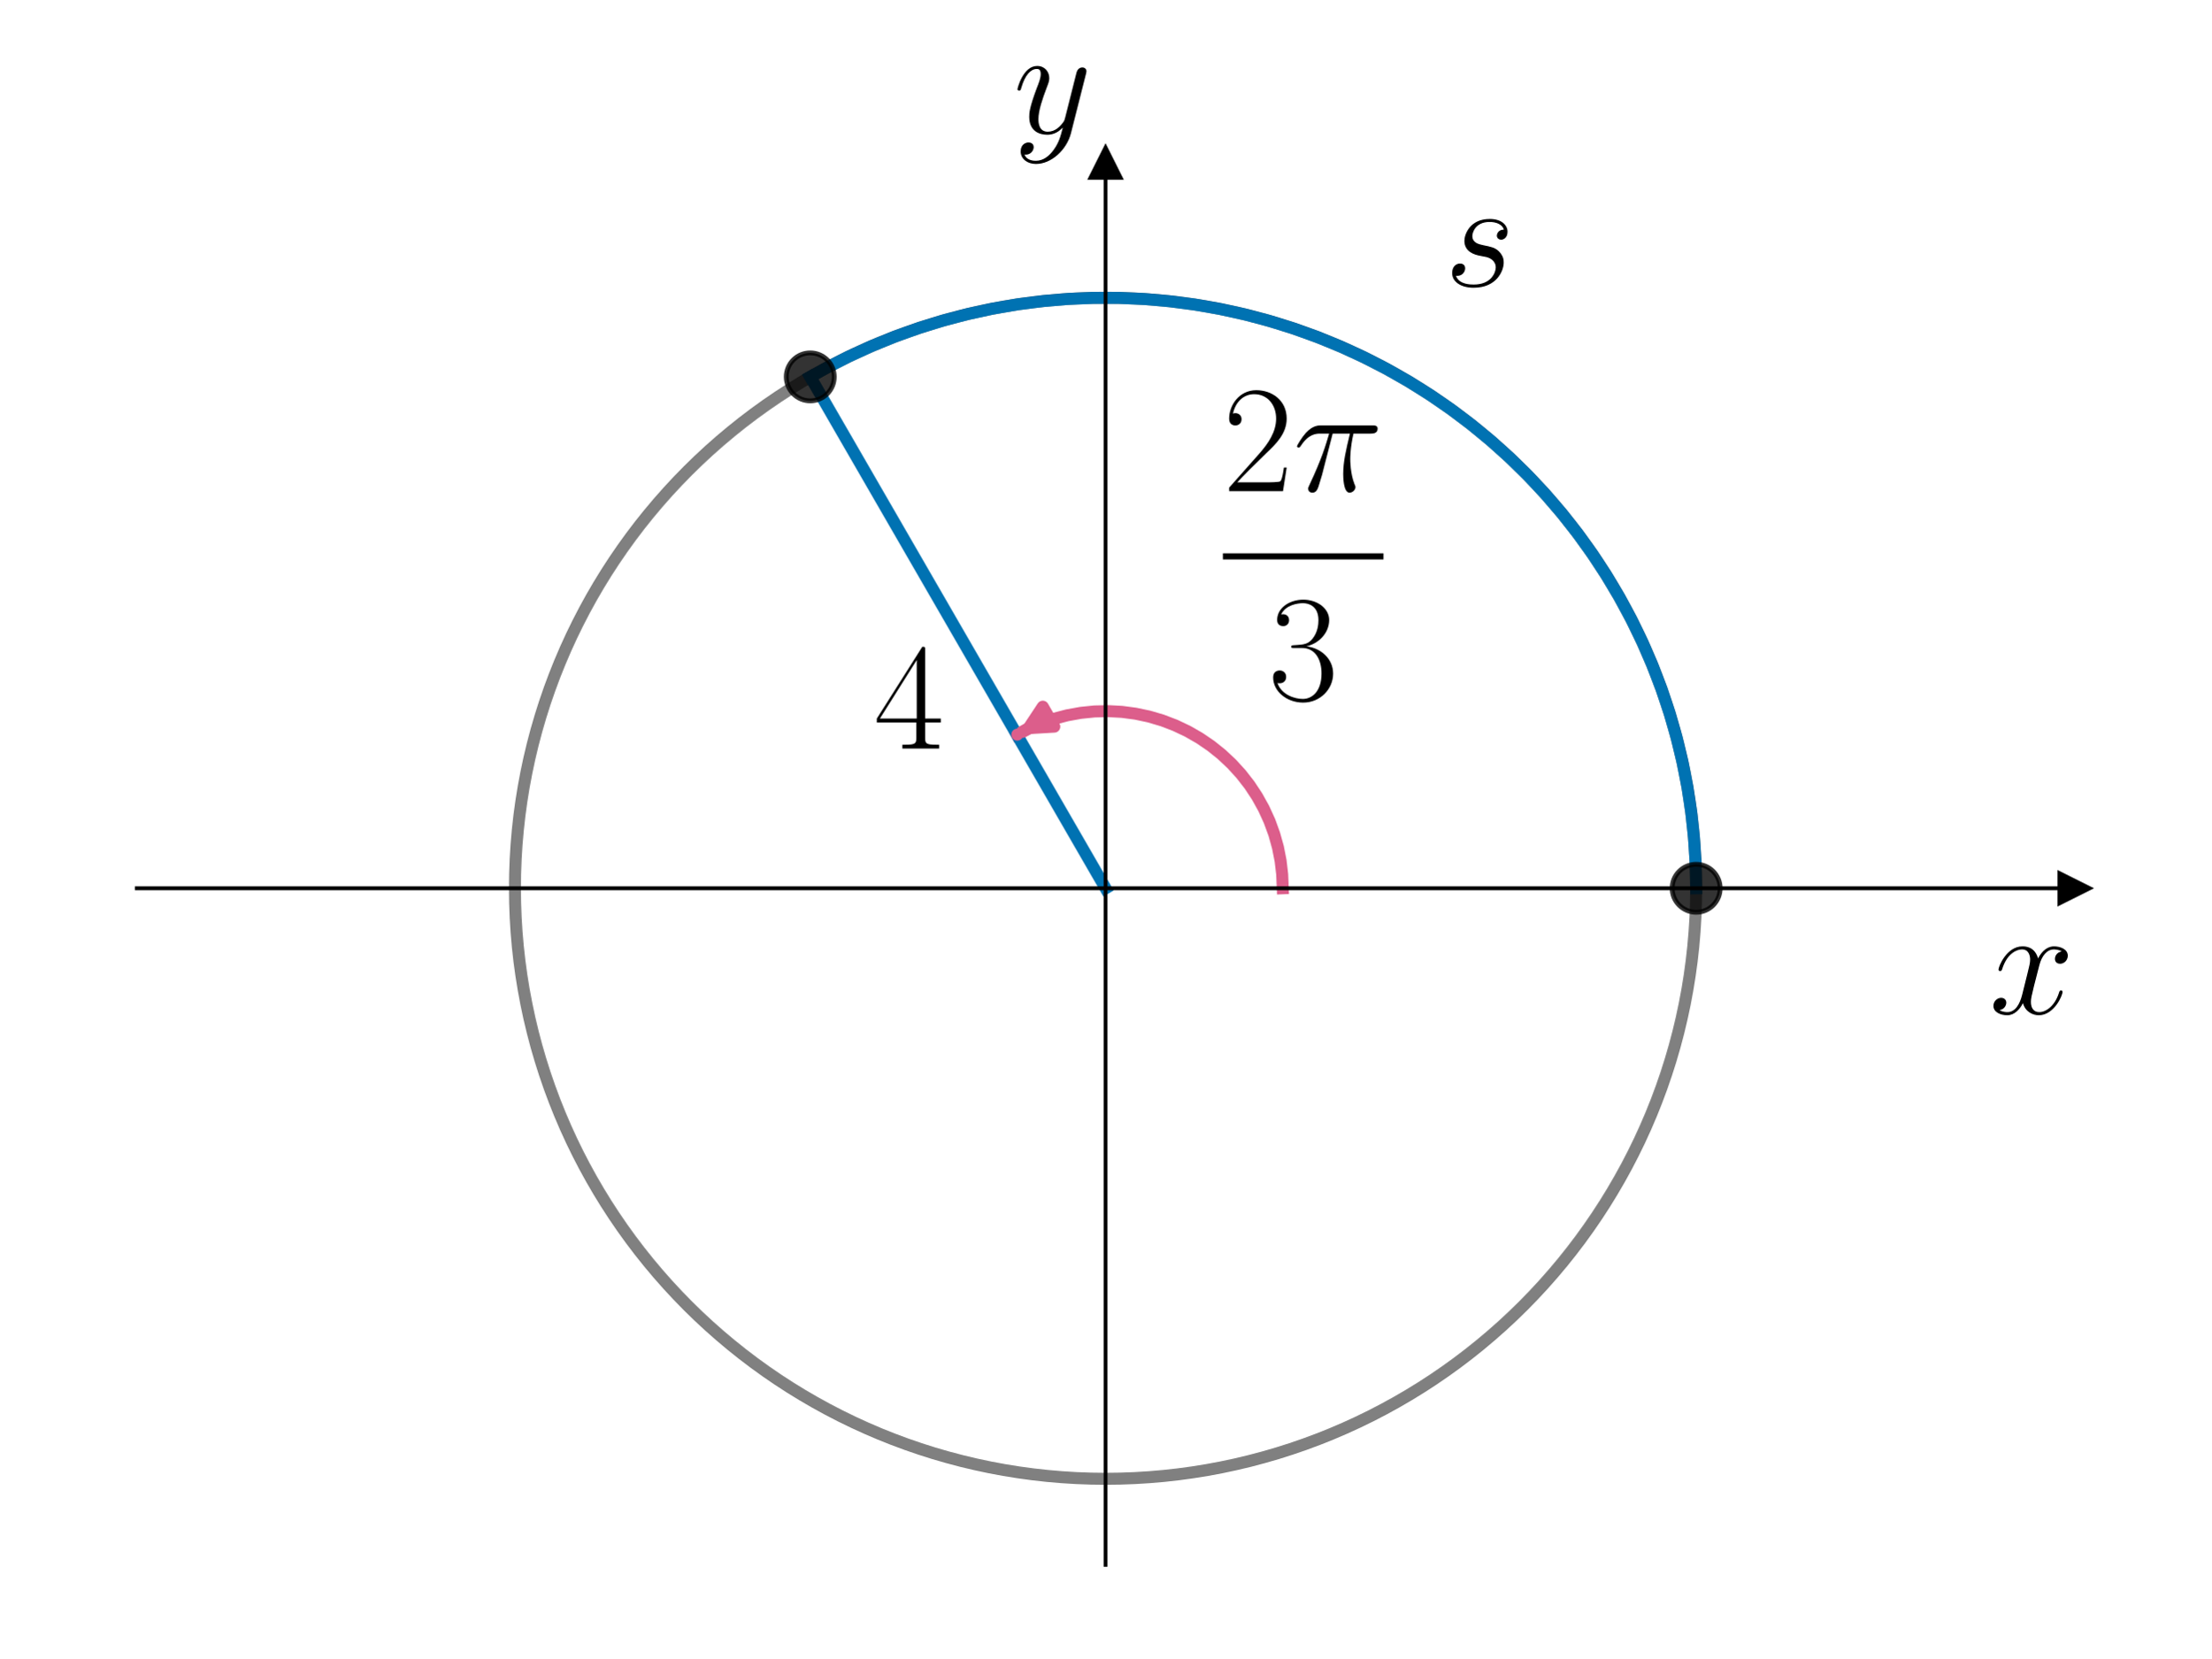
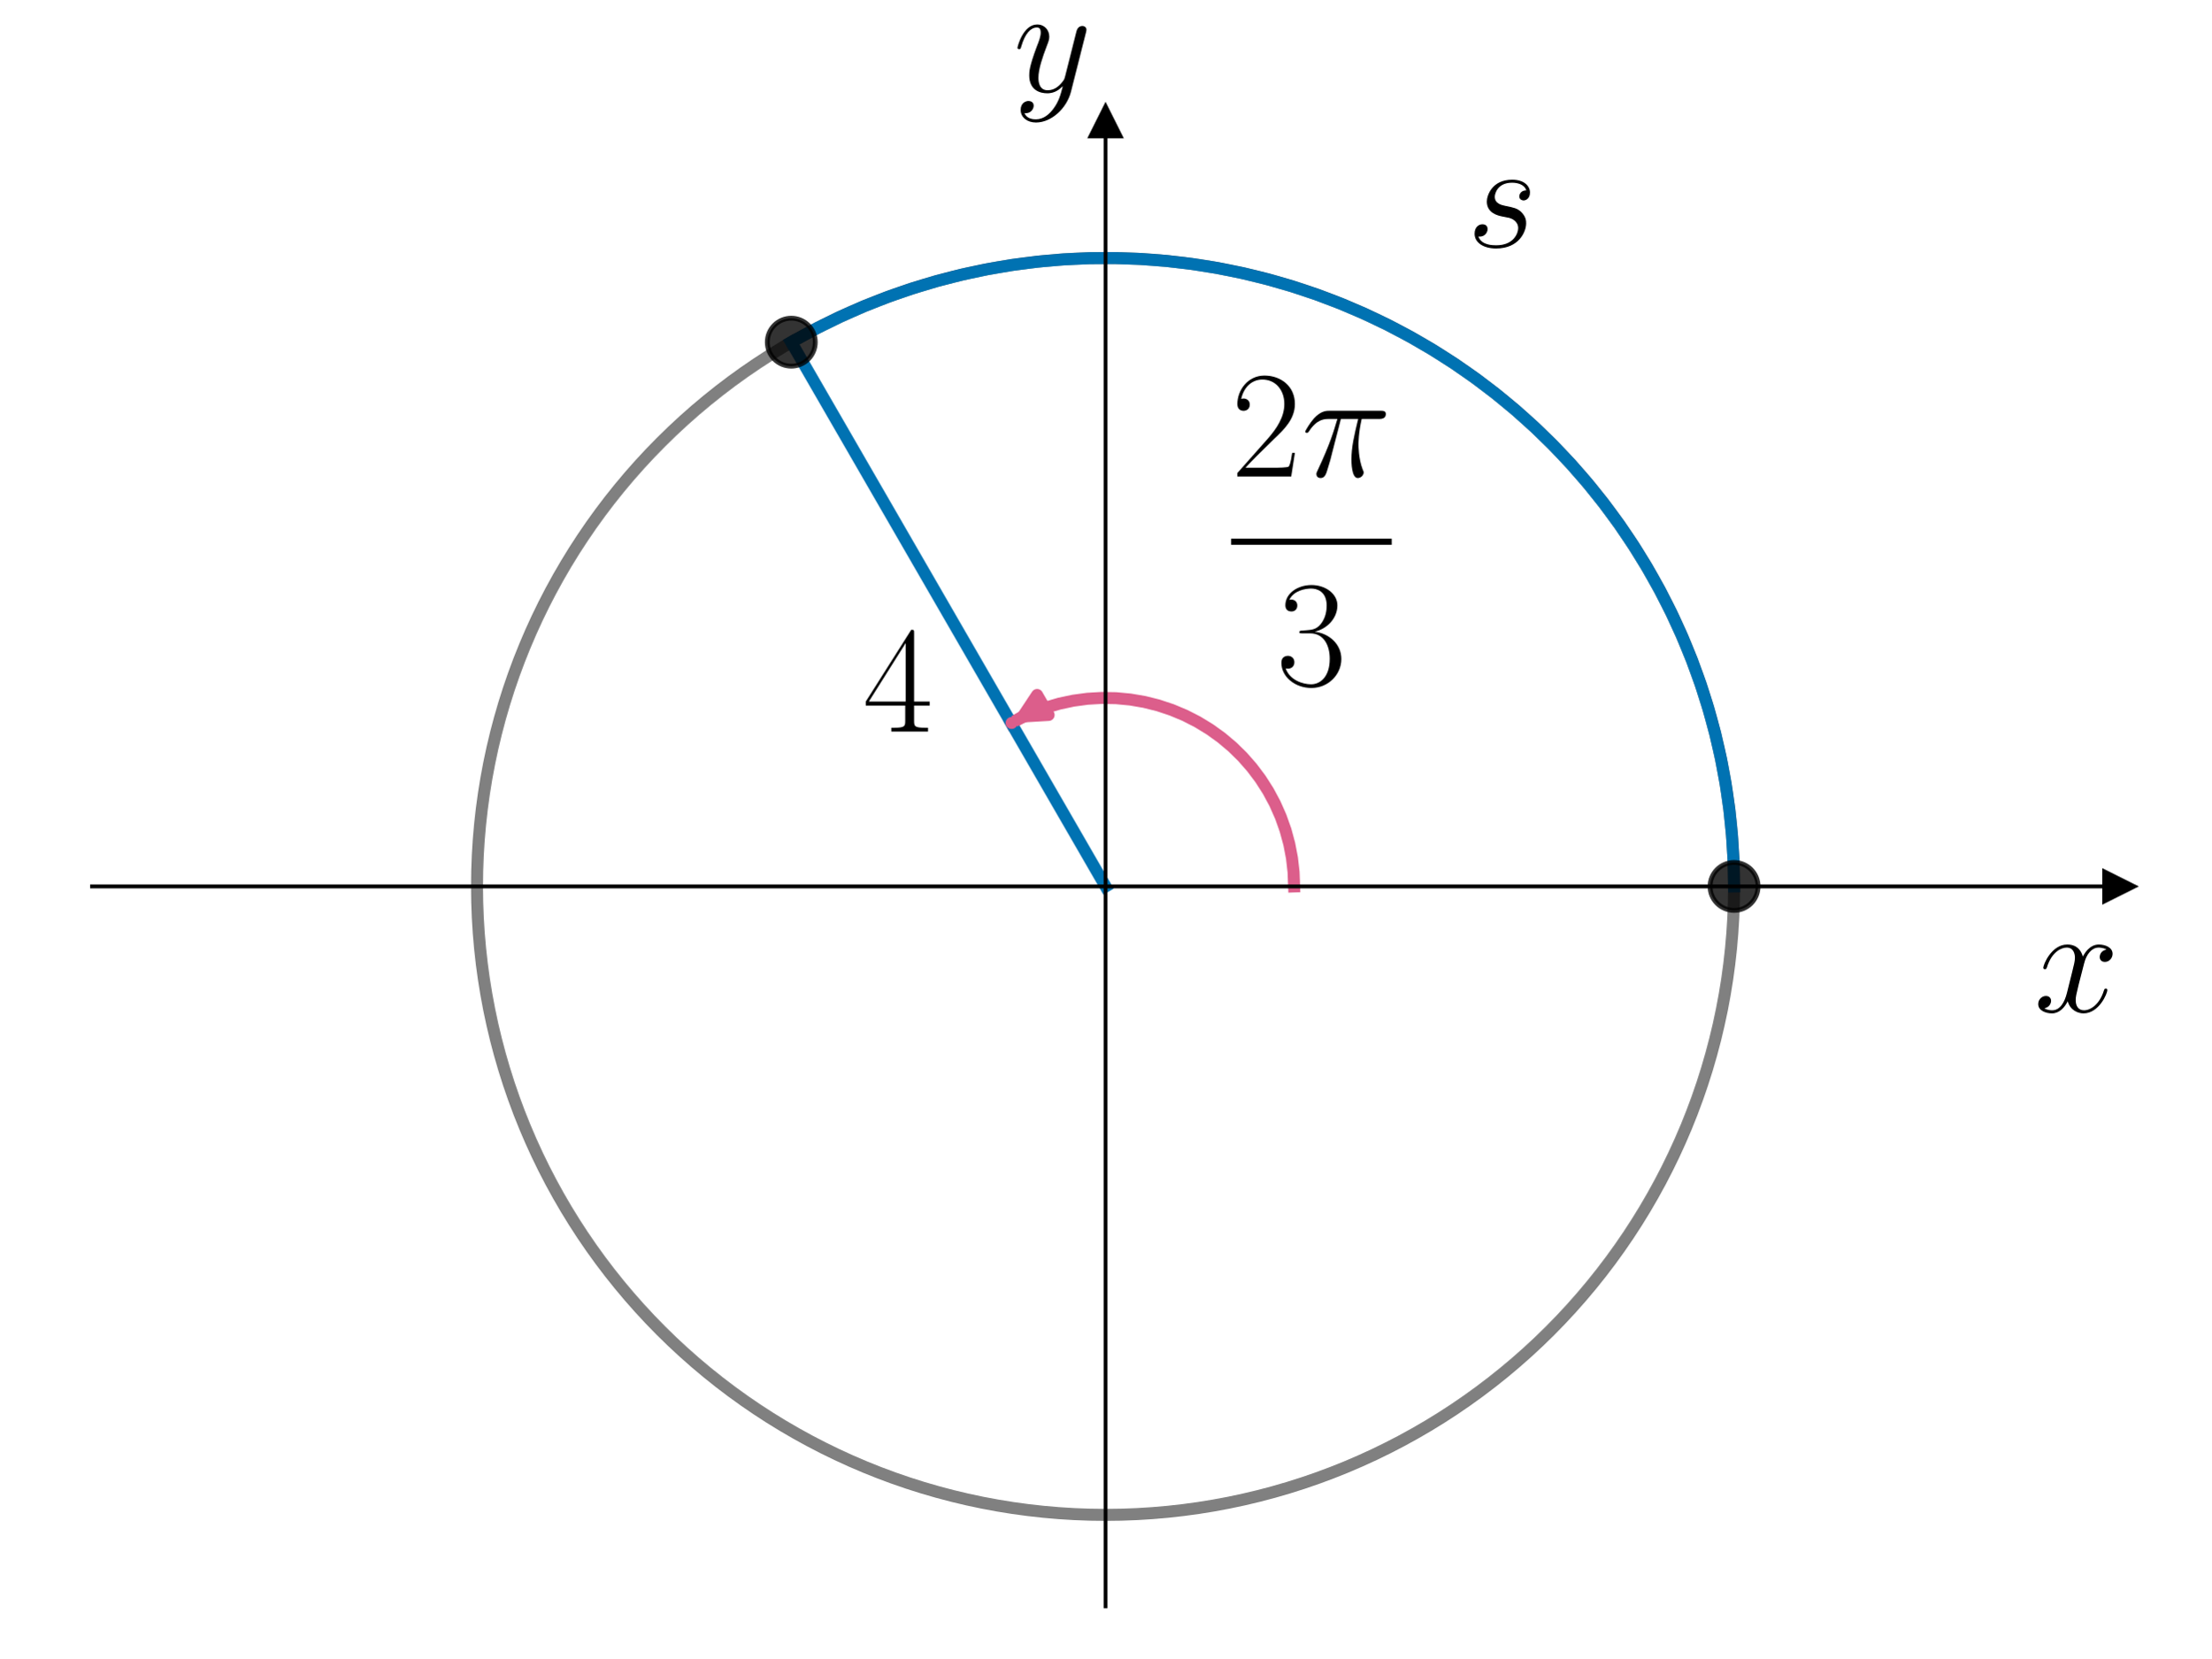
<svg xmlns="http://www.w3.org/2000/svg" xmlns:xlink="http://www.w3.org/1999/xlink" width="460.8pt" height="345.6pt" viewBox="0 0 460.8 345.6" version="1.1">
  <defs>
    <style type="text/css">*{stroke-linejoin: round; stroke-linecap: butt}</style>
  </defs>
  <g id="figure_1">
    <g id="patch_1">
      <path d="M 0 345.6  L 460.8 345.6  L 460.8 0  L 0 0  L 0 345.6  z " style="fill: none" />
    </g>
    <g id="axes_1">
      <g id="patch_2">
-         <path d="M 28.512 326.16  L 432.288 326.16  L 432.288 33.97  L 28.512 33.97  L 28.512 326.16  z " style="fill: none" />
+         <path d="M 19.18 334.8  L 441.62 334.8  L 441.62 25.33  L 19.18 25.33  L 19.18 334.8  z " style="fill: none" />
      </g>
      <g id="patch_3">
-         <path d="M 230.4 308.232  C 263.044 308.232 294.355 295.263 317.437 272.18  C 340.519 249.098 353.489 217.787 353.489 185.143  C 353.489 152.5 340.519 121.189 317.437 98.106  C 294.355 75.024 263.044 62.054 230.4 62.054  C 197.756 62.054 166.445 75.024 143.363 98.106  C 120.281 121.189 107.311 152.5 107.311 185.143  C 107.311 217.787 120.281 249.098 143.363 272.18  C 166.445 295.263 197.756 308.232 230.4 308.232  L 230.4 308.232  z " clip-path="url(#pd60e99b29b)" style="fill: none; stroke: #808080; stroke-width: 2.5; stroke-linejoin: miter" />
+         <path d="M 230.4 315.75  C 265.139 315.75 298.46 301.947 323.025 277.383  C 347.589 252.819 361.391 219.498 361.391 184.758  C 361.391 150.019 347.589 116.698 323.025 92.133  C 298.46 67.569 265.139 53.767 230.4 53.767  C 195.661 53.767 162.34 67.569 137.775 92.133  C 113.211 116.698 99.409 150.019 99.409 184.758  C 99.409 219.498 113.211 252.819 137.775 277.383  C 162.34 301.947 195.661 315.75 230.4 315.75  L 230.4 315.75  z " clip-path="url(#p40ae0b6bfb)" style="fill: none; stroke: #808080; stroke-width: 2.5; stroke-linejoin: miter" />
      </g>
      <g id="matplotlib.axis_1">
        <g id="text_1">
-           <g transform="translate(414.5492 211.2824) scale(0.32 -0.32)">
+           <g transform="translate(423.8815 210.8974) scale(0.32 -0.32)">
            <defs>
              <path id="CMMI12-78" d="M 3034 2606  C 2829 2567 2752 2414 2752 2293  C 2752 2139 2874 2088 2963 2088  C 3155 2088 3290 2254 3290 2427  C 3290 2695 2982 2816 2714 2816  C 2323 2816 2106 2433 2048 2312  C 1901 2816 1504 2816 1389 2816  C 736 2816 390 1980 390 1839  C 390 1814 416 1782 461 1782  C 512 1782 525 1820 538 1846  C 755 2555 1184 2689 1370 2689  C 1658 2689 1715 2420 1715 2267  C 1715 2127 1677 1980 1600 1673  L 1382 798  C 1286 415 1101 64 762 64  C 730 64 570 64 435 147  C 666 192 717 383 717 460  C 717 588 621 664 499 664  C 346 664 179 530 179 326  C 179 57 480 -64 755 -64  C 1062 -64 1280 179 1414 441  C 1517 64 1837 -64 2074 -64  C 2726 -64 3072 773 3072 913  C 3072 945 3046 971 3008 971  C 2950 971 2944 939 2925 888  C 2752 326 2381 64 2093 64  C 1869 64 1747 230 1747 492  C 1747 632 1773 734 1875 1156  L 2099 2024  C 2195 2408 2413 2689 2707 2689  C 2720 2689 2899 2689 3034 2606  z " transform="scale(0.015625)" />
            </defs>
            <use xlink:href="#CMMI12-78" transform="scale(0.996264)" />
          </g>
        </g>
      </g>
      <g id="matplotlib.axis_2">
        <g id="text_2">
-           <g transform="translate(211.1795 27.76909) scale(0.32 -0.32)">
+           <g transform="translate(211.1795 19.12909) scale(0.32 -0.32)">
            <defs>
              <path id="CMMI12-79" d="M 1683 -700  C 1510 -939 1261 -1152 947 -1152  C 870 -1152 563 -1152 467 -889  C 486 -895 518 -895 531 -895  C 723 -895 851 -729 851 -582  C 851 -435 730 -384 634 -384  C 531 -384 307 -458 307 -759  C 307 -1071 582 -1286 947 -1286  C 1587 -1286 2234 -700 2413 6  L 3040 2485  C 3046 2517 3059 2556 3059 2594  C 3059 2689 2982 2753 2886 2753  C 2829 2753 2694 2727 2643 2535  L 2170 658  C 2138 543 2138 530 2086 460  C 1958 281 1747 64 1440 64  C 1082 64 1050 415 1050 588  C 1050 952 1222 1443 1395 1903  C 1466 2088 1504 2178 1504 2305  C 1504 2574 1312 2816 998 2816  C 410 2816 173 1890 173 1839  C 173 1814 198 1782 243 1782  C 301 1782 307 1807 333 1897  C 486 2433 730 2689 979 2689  C 1037 2689 1146 2689 1146 2478  C 1146 2312 1075 2127 979 1884  C 666 1047 666 837 666 683  C 666 77 1101 -64 1421 -64  C 1606 -64 1837 -6 2061 230  L 2067 224  C 1971 -147 1907 -392 1683 -700  z " transform="scale(0.015625)" />
            </defs>
            <use xlink:href="#CMMI12-79" transform="scale(0.996264)" />
          </g>
        </g>
      </g>
      <g id="line2d_1">
        <defs>
-           <path id="ma7d0aad78e" d="M 3 0  L -3 -3  L -3 3  z " style="stroke: #000000; stroke-linejoin: miter" />
+           <path id="md57f2fb95b" d="M 3 0  L -3 -3  L -3 3  z " style="stroke: #000000; stroke-linejoin: miter" />
        </defs>
        <g>
-           <use xlink:href="#ma7d0aad78e" x="432.288" y="185.143" style="stroke: #000000; stroke-linejoin: miter" />
+           <use xlink:href="#md57f2fb95b" x="441.62" y="184.758" style="stroke: #000000; stroke-linejoin: miter" />
        </g>
      </g>
      <g id="line2d_2">
        <defs>
-           <path id="m890b57e308" d="M 0 -3  L -3 3  L 3 3  z " style="stroke: #000000; stroke-linejoin: miter" />
+           <path id="m835e9f8927" d="M 0 -3  L -3 3  L 3 3  z " style="stroke: #000000; stroke-linejoin: miter" />
        </defs>
        <g>
-           <use xlink:href="#m890b57e308" x="230.4" y="33.97" style="stroke: #000000; stroke-linejoin: miter" />
+           <use xlink:href="#m835e9f8927" x="230.4" y="25.33" style="stroke: #000000; stroke-linejoin: miter" />
        </g>
      </g>
      <g id="line2d_3">
-         <path d="M 267.327 185.143  L 267.215 182.273  L 266.881 179.421  L 266.325 176.603  L 265.553 173.837  L 264.568 171.139  L 263.376 168.525  L 261.985 166.013  L 260.403 163.616  L 258.639 161.349  L 256.704 159.227  L 254.61 157.261  L 252.37 155.463  L 249.997 153.846  L 247.505 152.417  L 244.91 151.187  L 242.227 150.162  L 239.473 149.348  L 236.663 148.752  L 233.816 148.375  L 230.948 148.221  L 228.077 148.29  L 225.22 148.582  L 222.394 149.095  L 219.616 149.826  L 216.904 150.771  L 214.274 151.924  L 211.937 153.164  L 211.937 153.164  " clip-path="url(#pd60e99b29b)" style="fill: none; stroke: #dc5e8b; stroke-width: 2.5; stroke-linecap: square" />
+         <path d="M 269.697 184.758  L 269.585 181.784  L 269.247 178.827  L 268.687 175.905  L 267.907 173.032  L 266.912 170.228  L 265.708 167.506  L 264.301 164.884  L 262.7 162.375  L 260.913 159.995  L 258.952 157.757  L 256.826 155.673  L 254.549 153.757  L 252.134 152.018  L 249.594 150.467  L 246.944 149.113  L 244.199 147.963  L 241.375 147.024  L 238.488 146.302  L 235.554 145.8  L 232.591 145.522  L 229.616 145.469  L 226.645 145.641  L 223.695 146.037  L 220.784 146.656  L 217.928 147.493  L 215.143 148.543  L 212.447 149.802  L 210.751 150.726  L 210.751 150.726  " clip-path="url(#p40ae0b6bfb)" style="fill: none; stroke: #dc5e8b; stroke-width: 2.5; stroke-linecap: square" />
      </g>
      <g id="line2d_4">
-         <path d="M 353.489 185.143  L 353.375 179.853  L 353.034 174.572  L 352.466 169.311  L 351.673 164.079  L 350.656 158.886  L 349.416 153.742  L 347.957 148.656  L 346.28 143.637  L 344.389 138.695  L 342.287 133.838  L 339.978 129.077  L 337.467 124.419  L 334.759 119.873  L 331.857 115.448  L 328.768 111.152  L 325.497 106.993  L 322.05 102.977  L 318.434 99.114  L 314.655 95.41  L 310.72 91.872  L 306.637 88.506  L 302.413 85.318  L 298.056 82.315  L 293.574 79.503  L 288.975 76.885  L 284.268 74.467  L 279.461 72.254  L 274.564 70.25  L 269.585 68.458  L 264.534 66.882  L 259.419 65.524  L 254.251 64.387  L 249.039 63.474  L 243.792 62.785  L 238.521 62.322  L 233.235 62.087  L 227.943 62.079  L 222.656 62.298  L 217.383 62.744  L 212.135 63.417  L 206.92 64.315  L 201.748 65.435  L 196.63 66.777  L 191.573 68.338  L 186.589 70.115  L 181.686 72.104  L 176.872 74.303  L 172.158 76.706  L 168.856 78.545  L 168.856 78.545  " clip-path="url(#pd60e99b29b)" style="fill: none; stroke: #0072b2; stroke-width: 2.5; stroke-linecap: square" />
+         <path d="M 361.391 184.758  L 361.282 179.396  L 360.952 174.043  L 360.404 168.708  L 359.638 163.4  L 358.656 158.127  L 357.458 152.899  L 356.047 147.725  L 354.426 142.613  L 352.597 137.571  L 350.563 132.609  L 348.328 127.733  L 345.894 122.954  L 343.268 118.278  L 340.452 113.714  L 337.451 109.268  L 334.271 104.949  L 330.917 100.764  L 327.395 96.72  L 323.71 92.823  L 319.868 89.081  L 315.877 85.499  L 311.742 82.083  L 307.471 78.839  L 303.07 75.773  L 298.548 72.89  L 293.912 70.194  L 289.169 67.69  L 284.327 65.383  L 279.396 63.275  L 274.382 61.371  L 269.294 59.674  L 264.141 58.187  L 258.932 56.912  L 253.674 55.851  L 248.378 55.006  L 243.052 54.379  L 237.704 53.971  L 232.344 53.781  L 226.981 53.812  L 221.624 54.061  L 216.281 54.53  L 210.962 55.217  L 205.676 56.121  L 200.431 57.241  L 195.236 58.575  L 190.1 60.12  L 185.032 61.874  L 180.04 63.834  L 175.132 65.997  L 170.317 68.359  L 165.602 70.916  L 164.904 71.316  L 164.904 71.316  " clip-path="url(#p40ae0b6bfb)" style="fill: none; stroke: #0072b2; stroke-width: 2.5; stroke-linecap: square" />
      </g>
      <g id="line2d_5">
-         <path d="M 230.4 185.143  L 168.856 78.545  " clip-path="url(#pd60e99b29b)" style="fill: none; stroke: #0072b2; stroke-width: 2.5; stroke-linecap: square" />
+         <path d="M 230.4 184.758  L 164.904 71.316  " clip-path="url(#p40ae0b6bfb)" style="fill: none; stroke: #0072b2; stroke-width: 2.5; stroke-linecap: square" />
      </g>
      <g id="line2d_6">
        <defs>
-           <path id="mc8e56e1d5a" d="M 0 5  C 1.326 5 2.598 4.473 3.536 3.536  C 4.473 2.598 5 1.326 5 0  C 5 -1.326 4.473 -2.598 3.536 -3.536  C 2.598 -4.473 1.326 -5 0 -5  C -1.326 -5 -2.598 -4.473 -3.536 -3.536  C -4.473 -2.598 -5 -1.326 -5 0  C -5 1.326 -4.473 2.598 -3.536 3.536  C -2.598 4.473 -1.326 5 0 5  z " style="stroke: #000000; stroke-opacity: 0.8" />
+           <path id="m5769be79a4" d="M 0 5  C 1.326 5 2.598 4.473 3.536 3.536  C 4.473 2.598 5 1.326 5 0  C 5 -1.326 4.473 -2.598 3.536 -3.536  C 2.598 -4.473 1.326 -5 0 -5  C -1.326 -5 -2.598 -4.473 -3.536 -3.536  C -4.473 -2.598 -5 -1.326 -5 0  C -5 1.326 -4.473 2.598 -3.536 3.536  C -2.598 4.473 -1.326 5 0 5  z " style="stroke: #000000; stroke-opacity: 0.8" />
        </defs>
-         <g clip-path="url(#pd60e99b29b)">
-           <use xlink:href="#mc8e56e1d5a" x="353.489" y="185.143" style="fill-opacity: 0.8; stroke: #000000; stroke-opacity: 0.8" />
+         <g clip-path="url(#p40ae0b6bfb)">
+           <use xlink:href="#m5769be79a4" x="361.391" y="184.758" style="fill-opacity: 0.8; stroke: #000000; stroke-opacity: 0.8" />
        </g>
      </g>
      <g id="line2d_7">
-         <g clip-path="url(#pd60e99b29b)">
-           <use xlink:href="#mc8e56e1d5a" x="168.856" y="78.545" style="fill-opacity: 0.8; stroke: #000000; stroke-opacity: 0.8" />
+         <g clip-path="url(#p40ae0b6bfb)">
+           <use xlink:href="#m5769be79a4" x="164.904" y="71.316" style="fill-opacity: 0.8; stroke: #000000; stroke-opacity: 0.8" />
        </g>
      </g>
      <g id="patch_4">
-         <path d="M 230.4 326.16  L 230.4 33.97  " style="fill: none; stroke: #000000; stroke-width: 0.8; stroke-linejoin: miter; stroke-linecap: square" />
+         <path d="M 230.4 334.8  L 230.4 25.33  " style="fill: none; stroke: #000000; stroke-width: 0.8; stroke-linejoin: miter; stroke-linecap: square" />
      </g>
      <g id="patch_5">
-         <path d="M 432.288 326.16  L 432.288 33.97  " style="fill: none" />
+         <path d="M 441.62 334.8  L 441.62 25.33  " style="fill: none" />
      </g>
      <g id="patch_6">
-         <path d="M 28.512 185.143  L 432.288 185.143  " style="fill: none; stroke: #000000; stroke-width: 0.8; stroke-linejoin: miter; stroke-linecap: square" />
+         <path d="M 19.18 184.758  L 441.62 184.758  " style="fill: none; stroke: #000000; stroke-width: 0.8; stroke-linejoin: miter; stroke-linecap: square" />
      </g>
      <g id="patch_7">
-         <path d="M 28.512 33.97  L 432.288 33.97  " style="fill: none" />
+         <path d="M 19.18 25.33  L 441.62 25.33  " style="fill: none" />
      </g>
      <g id="patch_8">
-         <path d="M 212.002 153.126  Q 211.969 153.145 214.359 151.769  " style="fill: none; stroke: #dc5e8b; stroke-width: 2.5; stroke-linecap: round" />
-         <path d="M 219.716 151.453  L 214.359 151.769  L 217.32 147.293  z " style="fill: #dc5e8b; stroke: #dc5e8b; stroke-width: 2.5; stroke-linecap: round" />
+         <path d="M 210.821 150.686  Q 210.786 150.706 213.173 149.331  " style="fill: none; stroke: #dc5e8b; stroke-width: 2.5; stroke-linecap: round" />
+         <path d="M 218.531 149.015  L 213.173 149.331  L 216.135 144.855  z " style="fill: #dc5e8b; stroke: #dc5e8b; stroke-width: 2.5; stroke-linecap: round" />
      </g>
      <g id="text_3">
-         <g transform="translate(182.095 156.0143) scale(0.32 -0.32)">
+         <g transform="translate(179.7892 152.4766) scale(0.32 -0.32)">
          <defs>
            <path id="CMR17-34" d="M 2150 4122  C 2150 4256 2144 4256 2029 4256  L 128 1254  L 128 1088  L 1779 1088  L 1779 457  C 1779 224 1766 160 1318 160  L 1197 160  L 1197 0  C 1402 0 1747 0 1965 0  C 2182 0 2528 0 2733 0  L 2733 160  L 2611 160  C 2163 160 2150 224 2150 457  L 2150 1088  L 2803 1088  L 2803 1254  L 2150 1254  L 2150 4122  z M 1798 3703  L 1798 1254  L 256 1254  L 1798 3703  z " transform="scale(0.015625)" />
          </defs>
          <use xlink:href="#CMR17-34" transform="scale(0.996264)" />
        </g>
      </g>
      <g id="text_4">
-         <g transform="translate(254.8524 123.9344) scale(0.32 -0.32)">
+         <g transform="translate(256.5655 120.885) scale(0.32 -0.32)">
          <defs>
            <path id="CMR17-32" d="M 2669 989  L 2554 989  C 2490 536 2438 459 2413 420  C 2381 369 1920 369 1830 369  L 602 369  C 832 619 1280 1072 1824 1597  C 2214 1967 2669 2402 2669 3035  C 2669 3790 2067 4224 1395 4224  C 691 4224 262 3604 262 3030  C 262 2780 448 2748 525 2748  C 589 2748 781 2787 781 3010  C 781 3207 614 3264 525 3264  C 486 3264 448 3258 422 3245  C 544 3790 915 4058 1306 4058  C 1862 4058 2227 3617 2227 3035  C 2227 2479 1901 2000 1536 1584  L 262 146  L 262 0  L 2515 0  L 2669 989  z " transform="scale(0.015625)" />
            <path id="CMMI12-19" d="M 1658 2408  L 2381 2408  C 2208 1692 2099 1226 2099 716  C 2099 626 2099 -64 2362 -64  C 2496 -64 2611 57 2611 166  C 2611 197 2611 210 2566 306  C 2394 747 2394 1296 2394 1341  C 2394 1379 2394 1832 2528 2408  L 3245 2408  C 3328 2408 3539 2408 3539 2612  C 3539 2752 3418 2752 3302 2752  L 1197 2752  C 1050 2752 832 2752 538 2440  C 371 2254 166 1916 166 1878  C 166 1840 198 1827 237 1827  C 282 1827 288 1846 320 1884  C 653 2408 986 2408 1146 2408  L 1510 2408  C 1370 1929 1210 1373 685 256  C 634 154 634 140 634 102  C 634 -32 749 -64 806 -64  C 992 -64 1043 102 1120 370  C 1222 696 1222 709 1286 964  L 1658 2408  z " transform="scale(0.015625)" />
            <path id="CMR17-33" d="M 1414 2157  C 1984 2157 2234 1662 2234 1090  C 2234 320 1824 25 1453 25  C 1114 25 563 194 390 693  C 422 680 454 680 486 680  C 640 680 755 782 755 948  C 755 1133 614 1216 486 1216  C 378 1216 211 1165 211 926  C 211 335 787 -128 1466 -128  C 2176 -128 2720 430 2720 1085  C 2720 1707 2208 2157 1600 2227  C 2086 2328 2554 2756 2554 3329  C 2554 3820 2048 4179 1472 4179  C 890 4179 378 3829 378 3329  C 378 3110 544 3072 627 3072  C 762 3072 877 3155 877 3321  C 877 3486 762 3569 627 3569  C 602 3569 570 3569 544 3557  C 730 3959 1235 4032 1459 4032  C 1683 4032 2106 3925 2106 3320  C 2106 3143 2080 2828 1862 2550  C 1670 2304 1453 2304 1242 2284  C 1210 2284 1062 2269 1037 2269  C 992 2263 966 2257 966 2208  C 966 2163 973 2157 1101 2157  L 1414 2157  z " transform="scale(0.015625)" />
          </defs>
          <use xlink:href="#CMR17-32" transform="translate(0 67.39804) scale(0.996264)" />
          <use xlink:href="#CMMI12-19" transform="translate(45.69048 67.39804) scale(0.996264)" />
          <use xlink:href="#CMR17-33" transform="translate(29.45531 -68.33884) scale(0.996264)" />
          <path d="M 0 22.914  L 104.601 22.914  L 104.601 26.899  L 0 26.899  L 0 22.914  z " />
        </g>
      </g>
      <g id="text_5">
-         <g transform="translate(301.0107 59.65327) scale(0.32 -0.32)">
+         <g transform="translate(305.6873 51.47109) scale(0.32 -0.32)">
          <defs>
            <path id="CMMI12-73" d="M 1459 1280  C 1568 1261 1741 1223 1779 1216  C 1862 1192 2150 1090 2150 783  C 2150 586 1971 70 1229 70  C 1094 70 614 70 486 436  C 742 404 870 603 870 745  C 870 880 781 950 653 950  C 512 950 326 841 326 552  C 326 173 710 -64 1222 -64  C 2195 -64 2483 651 2483 984  C 2483 1079 2483 1258 2278 1462  C 2118 1616 1965 1648 1619 1718  C 1446 1756 1171 1814 1171 2101  C 1171 2229 1286 2689 1894 2689  C 2163 2689 2426 2589 2490 2368  C 2208 2368 2195 2125 2195 2119  C 2195 1984 2317 1946 2374 1946  C 2464 1946 2643 2015 2643 2281  C 2643 2545 2400 2816 1901 2816  C 1062 2816 838 2160 838 1899  C 838 1414 1312 1312 1459 1280  z " transform="scale(0.015625)" />
          </defs>
          <use xlink:href="#CMMI12-73" transform="scale(0.996264)" />
        </g>
      </g>
    </g>
  </g>
  <defs>
-     <clipPath id="pd60e99b29b">
-       <rect x="28.512" y="33.97" width="403.776" height="292.19" />
+     <clipPath id="p40ae0b6bfb">
+       <rect x="19.18" y="25.33" width="422.441" height="309.47" />
    </clipPath>
  </defs>
</svg>
